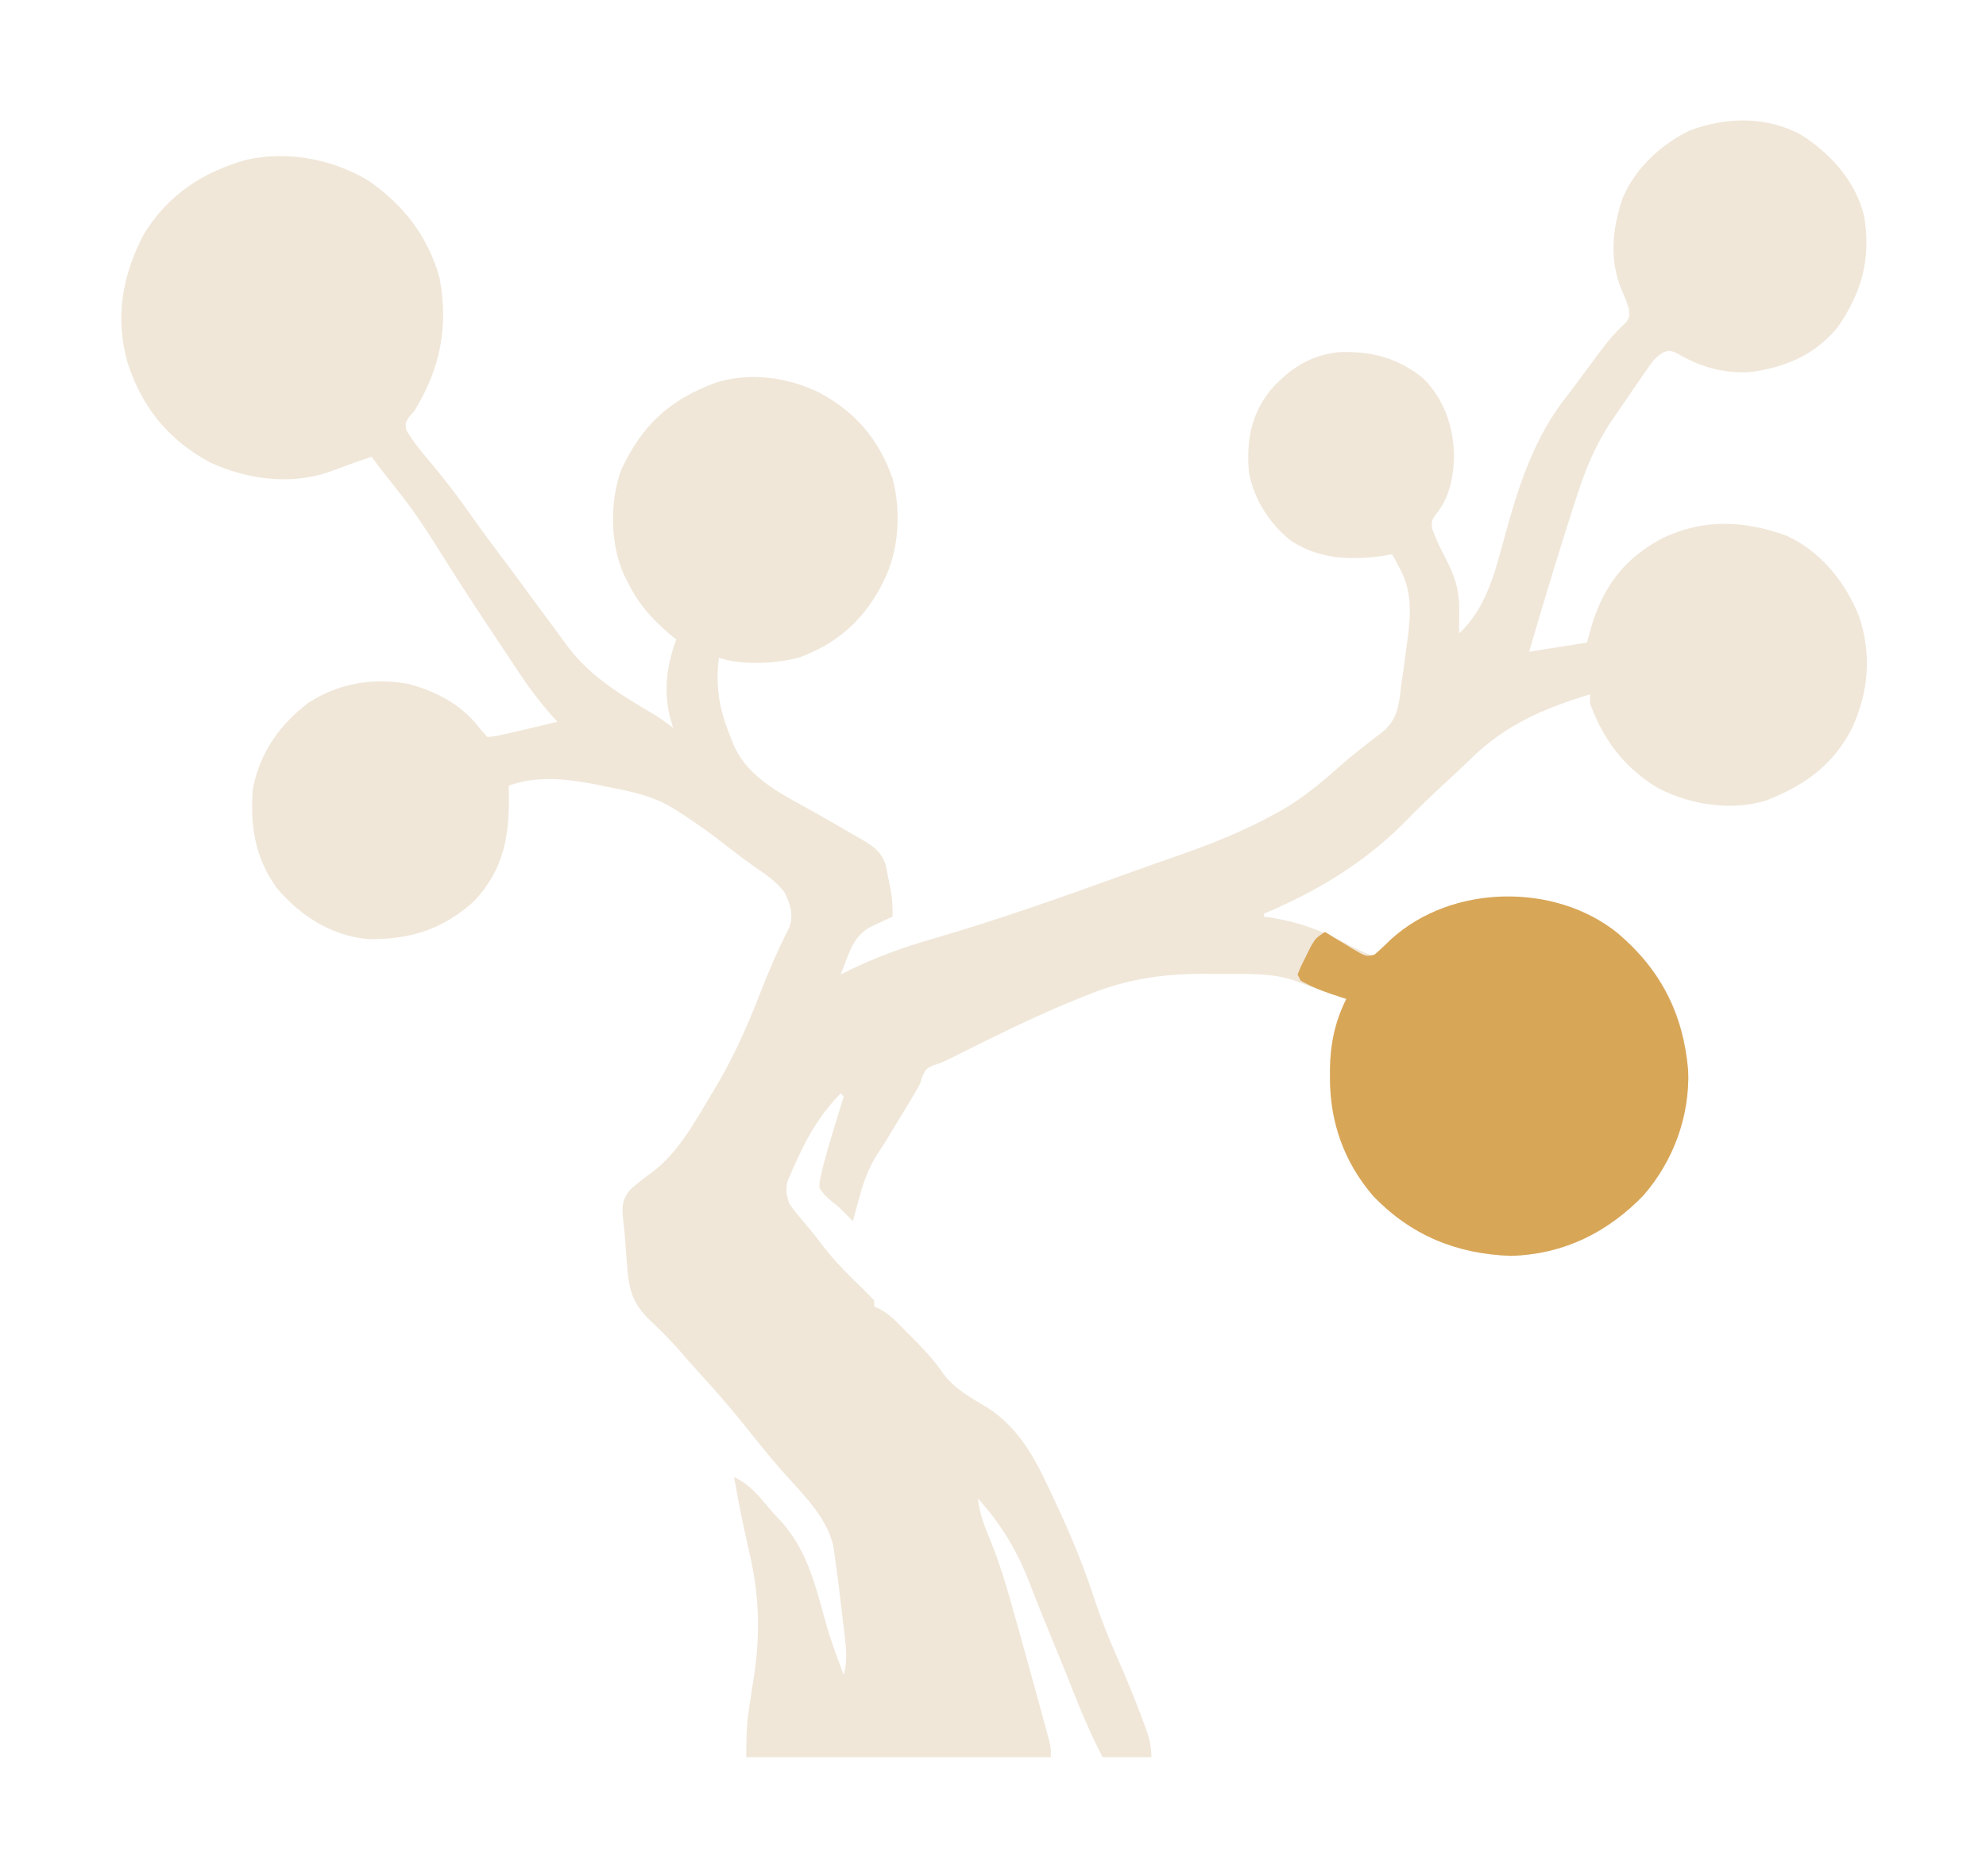
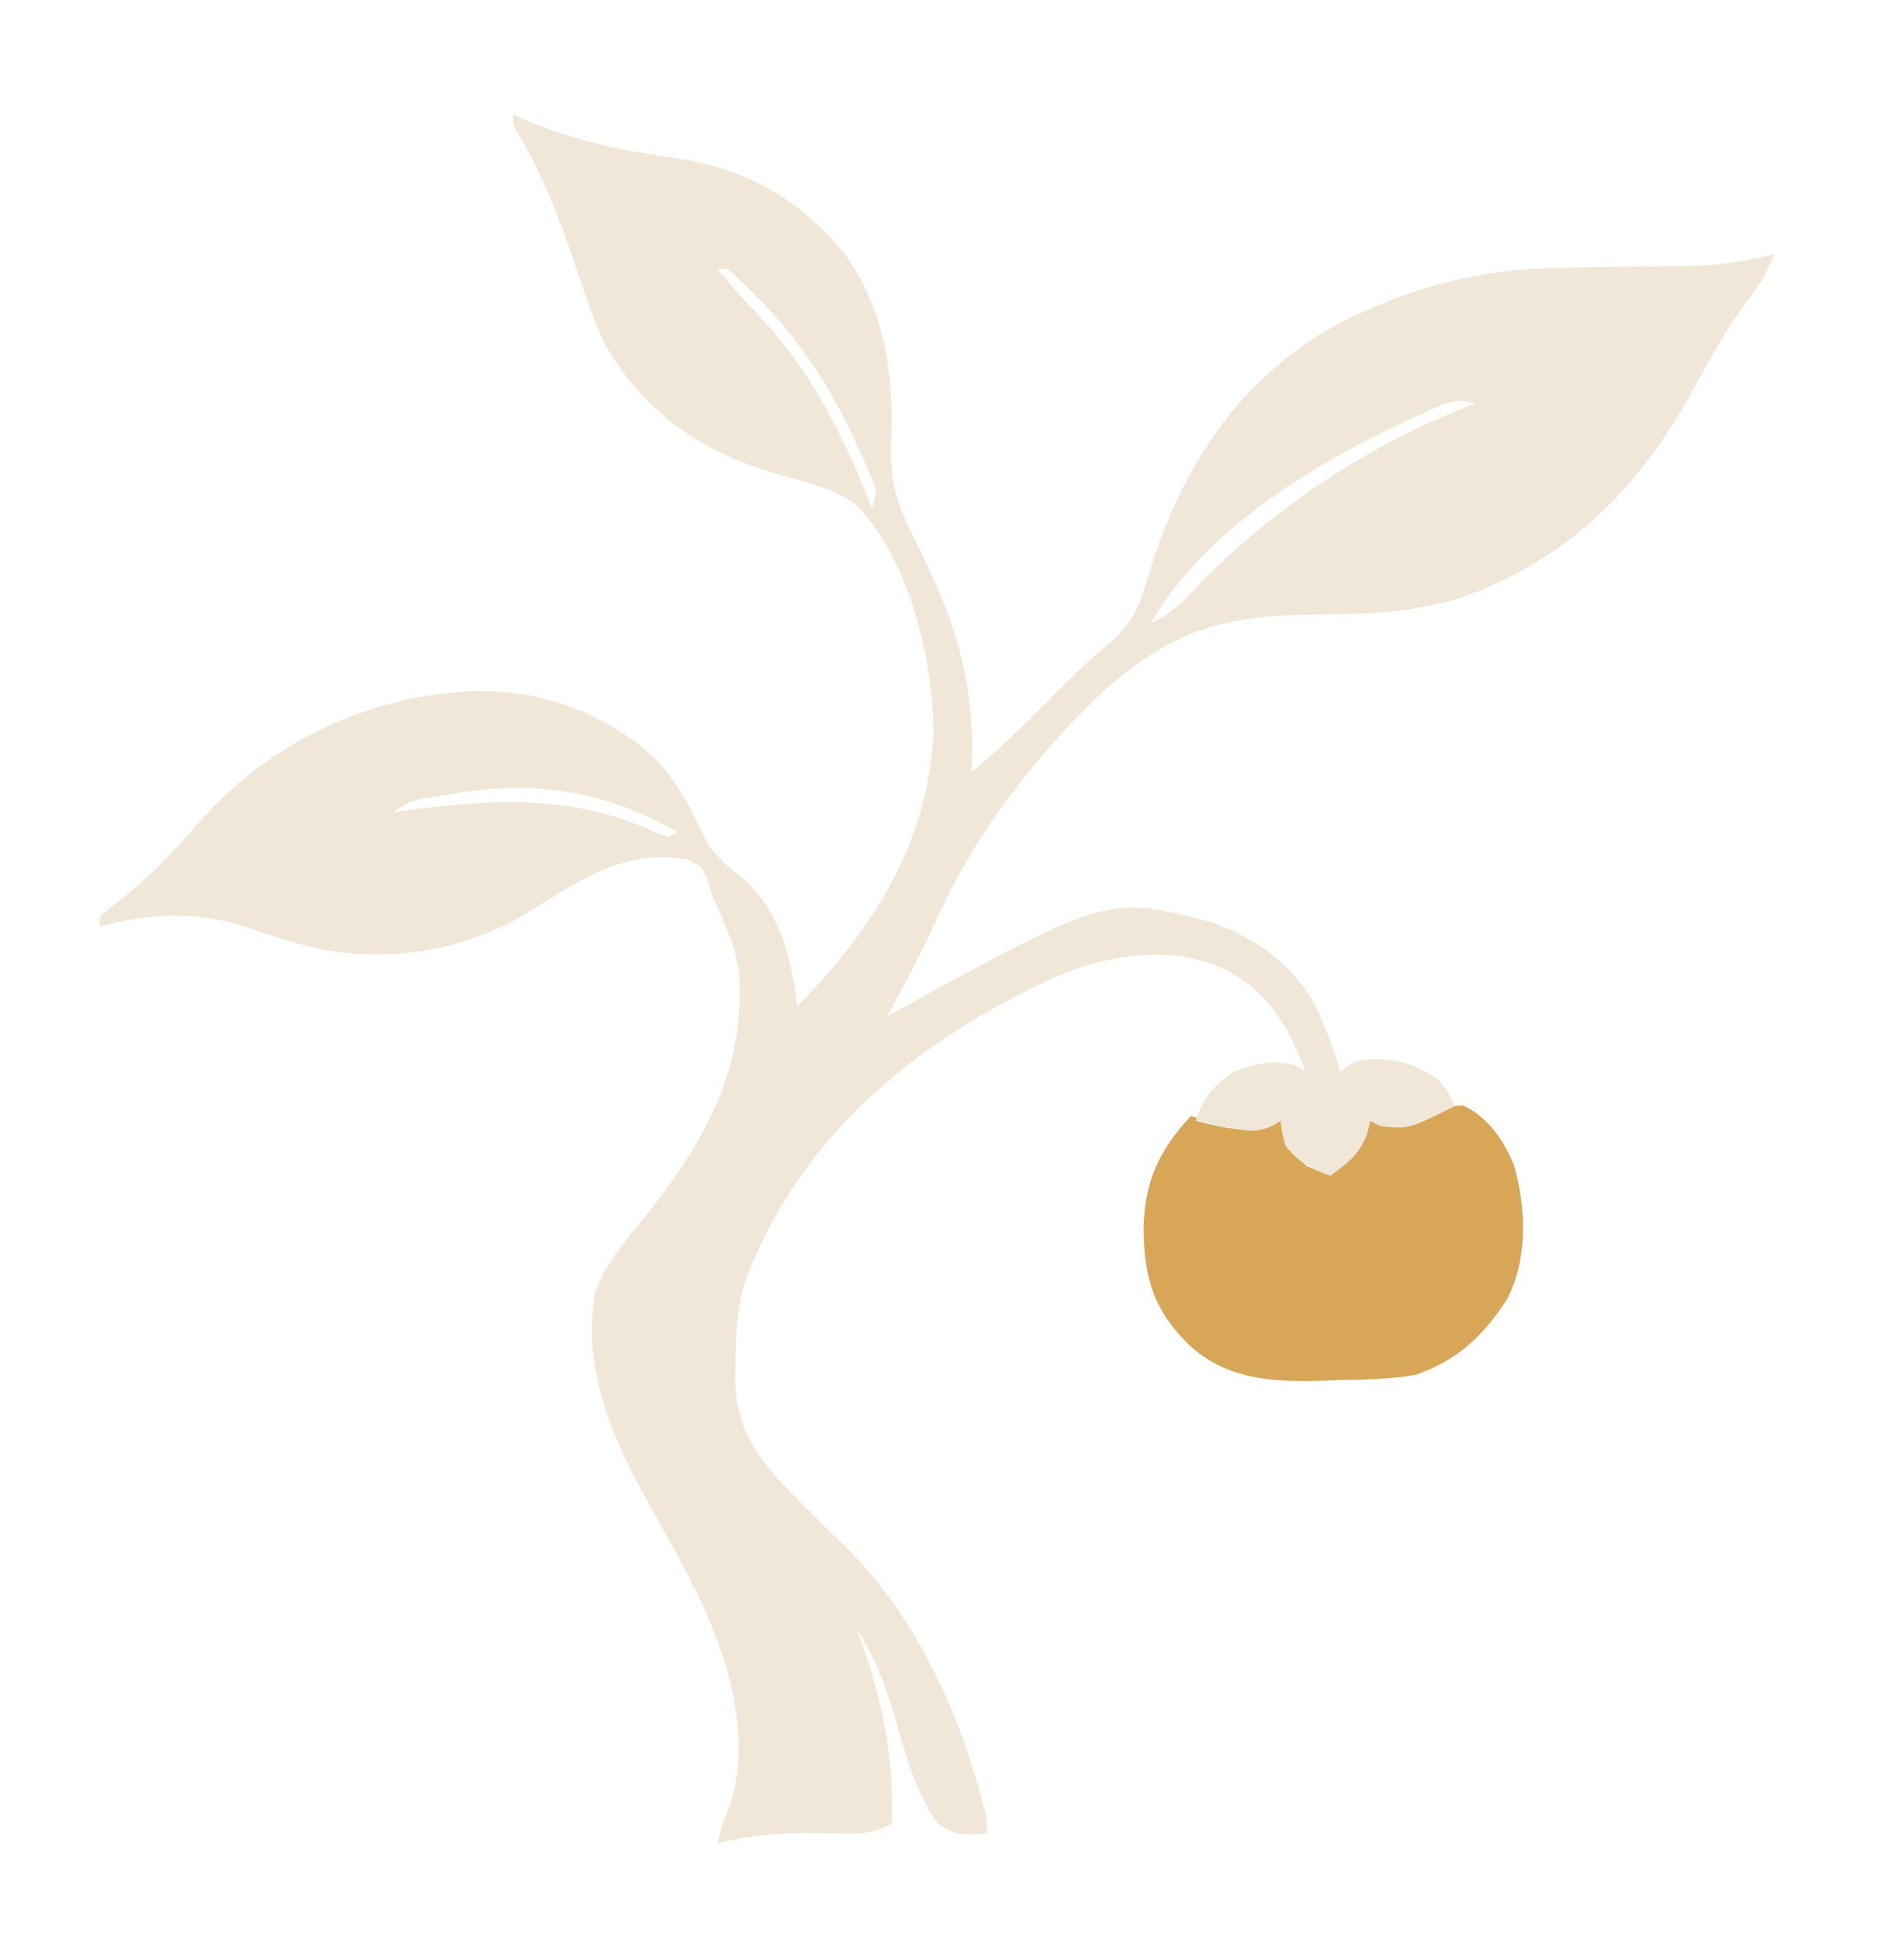
- <svg xmlns="http://www.w3.org/2000/svg" viewBox="0 0 652 616" role="img" aria-label="poieo">
-   <path d="M0 0 C9.67 6.16 17.84 15.25 20.57 26.64 C22.86 40.42 19.87 51.45 11.97 62.97 C4.44 72.3 -5.88 76.57 -17.62 77.89 C-26.36 78.19 -33.77 75.88 -41.21 71.47 C-43.43 70.64 -43.43 70.64 -45.4 71.38 C-47.6 72.75 -48.66 73.94 -50.13 76.06 C-50.38 76.41 -50.38 76.41 -51.61 78.18 C-52.11 78.91 -52.61 79.64 -53.12 80.39 C-53.36 80.73 -53.36 80.73 -54.57 82.46 C-55.61 83.96 -56.64 85.47 -57.65 86.99 C-58.95 88.92 -60.28 90.84 -61.62 92.74 C-67.73 101.57 -71.26 110.44 -74.43 120.64 C-74.94 122.21 -75.44 123.77 -75.95 125.34 C-77.48 130.1 -78.96 134.87 -80.43 139.64 C-80.67 140.4 -80.9 141.17 -81.15 141.95 C-83.98 151.16 -86.73 160.39 -89.43 169.64 C-83.16 168.65 -76.89 167.66 -70.43 166.64 C-69.9 164.7 -69.36 162.76 -68.81 160.77 C-64.69 147.54 -57.79 138.8 -45.5 132.27 C-32.02 125.98 -19.11 126.51 -5.25 131.41 C6.12 136.41 14.33 146.67 18.88 157.95 C23.08 170.58 22.08 182.74 16.57 194.77 C10.29 206.97 1.05 213.52 -11.48 218.45 C-23.12 222.08 -36.4 219.9 -47.06 214.45 C-58.13 207.8 -65.01 198.69 -69.43 186.64 C-69.43 185.65 -69.43 184.66 -69.43 183.64 C-84.58 188.24 -97.4 193.71 -108.81 205.05 C-111.2 207.39 -113.65 209.64 -116.1 211.9 C-121.02 216.44 -125.85 221.02 -130.5 225.83 C-143.69 239.09 -159.26 248.4 -176.43 255.64 C-176.43 255.97 -176.43 256.3 -176.43 256.64 C-175.54 256.76 -174.64 256.89 -173.71 257.02 C-164.5 258.54 -157.1 261.37 -148.89 265.8 C-146.1 267.29 -143.4 268.55 -140.43 269.64 C-140.04 269.2 -139.65 268.77 -139.25 268.32 C-129.46 257.9 -115.61 251.05 -101.29 250.42 C-83.66 249.93 -68.65 253.98 -55.6 266.33 C-43.56 278.24 -37.78 292.68 -37.12 309.52 C-37.57 325.02 -43.31 339.32 -54.12 350.46 C-65.69 361.37 -79.23 367.52 -95.31 368.02 C-113.15 367.45 -128.23 361.26 -140.62 348.36 C-150.23 337.13 -154.83 324.09 -154.81 309.45 C-154.81 308.53 -154.81 307.62 -154.81 306.67 C-154.68 298.39 -153.17 291.11 -149.43 283.64 C-149.69 283.56 -149.69 283.56 -151.02 283.12 C-156.32 281.38 -161.55 279.5 -166.76 277.51 C-174.1 275.13 -181.65 275.45 -189.27 275.46 C-191.47 275.45 -193.66 275.44 -195.85 275.42 C-209.51 275.36 -221.44 277.09 -234.18 282.27 C-235.36 282.73 -236.53 283.2 -237.74 283.68 C-251.93 289.42 -265.61 296.27 -279.28 303.12 C-282.43 304.64 -282.43 304.64 -285.23 305.53 C-287.43 306.64 -287.43 306.64 -288.58 308.98 C-288.86 309.86 -289.14 310.74 -289.43 311.64 C-290.28 313.19 -291.17 314.71 -292.08 316.22 C-292.59 317.07 -293.1 317.92 -293.63 318.8 C-293.9 319.24 -293.9 319.24 -295.25 321.45 C-295.51 321.89 -295.51 321.89 -296.83 324.07 C-301.09 331.13 -301.09 331.13 -302.84 333.74 C-306.01 338.53 -307.78 343.1 -309.25 348.64 C-309.35 349.03 -309.35 349.03 -309.9 350.99 C-310.42 352.87 -310.93 354.75 -311.43 356.64 C-312.19 355.87 -312.94 355.1 -313.72 354.31 C-316.43 351.64 -316.43 351.64 -318.3 350.19 C-320.1 348.78 -321.23 347.59 -322.43 345.64 C-322.36 343.5 -322.36 343.5 -321.79 341.1 C-321.69 340.66 -321.69 340.66 -321.17 338.42 C-319.98 333.92 -318.69 329.46 -317.31 325.02 C-317.03 324.11 -316.75 323.2 -316.47 322.26 C-315.79 320.05 -315.12 317.85 -314.43 315.64 C-314.76 315.31 -315.09 314.98 -315.43 314.64 C-321.73 321.13 -325.84 327.83 -329.56 336.02 C-329.76 336.45 -329.76 336.45 -330.78 338.65 C-331.14 339.48 -331.5 340.31 -331.88 341.16 C-332.2 341.91 -332.53 342.65 -332.86 343.41 C-333.57 346.17 -333.23 347.92 -332.43 350.64 C-330.87 352.96 -330.87 352.96 -328.87 355.33 C-328.14 356.2 -327.41 357.07 -326.66 357.97 C-325.93 358.85 -325.19 359.73 -324.43 360.64 C-323.18 362.26 -321.93 363.89 -320.68 365.52 C-316.9 370.28 -312.69 374.51 -308.29 378.71 C-306.97 379.98 -305.7 381.31 -304.43 382.64 C-304.43 383.3 -304.43 383.96 -304.43 384.64 C-304.14 384.77 -304.14 384.77 -302.65 385.44 C-300.36 386.68 -298.84 387.97 -297.01 389.8 C-296.38 390.43 -295.75 391.05 -295.11 391.69 C-294.45 392.36 -293.8 393.02 -293.12 393.7 C-292.44 394.38 -291.76 395.06 -291.06 395.76 C-287.69 399.18 -284.6 402.55 -281.87 406.52 C-278.21 411.57 -273.11 414.36 -267.84 417.5 C-255.61 425.06 -250.36 437.19 -244.5 449.89 C-244.34 450.22 -244.34 450.22 -243.57 451.87 C-239.22 461.25 -235.43 470.67 -232.2 480.5 C-230.07 486.95 -227.61 493.17 -224.87 499.39 C-221.85 506.27 -218.99 513.17 -216.37 520.2 C-216.07 520.99 -215.77 521.79 -215.46 522.6 C-214.16 526.18 -213.43 528.79 -213.43 532.64 C-218.71 532.64 -223.99 532.64 -229.43 532.64 C-232.9 526.02 -235.84 519.32 -238.57 512.36 C-241.43 505.07 -244.43 497.82 -247.4 490.57 C-251.41 480.74 -251.41 480.74 -253.23 475.95 C-257.32 465.17 -262.66 456.18 -270.43 447.64 C-269.84 452.31 -268.53 456.15 -266.68 460.46 C-263.3 468.63 -260.85 476.95 -258.5 485.45 C-258.07 486.98 -257.64 488.51 -257.21 490.03 C-256.14 493.84 -255.08 497.65 -254.03 501.46 C-253.46 503.56 -252.88 505.65 -252.3 507.74 C-251.3 511.37 -250.3 515 -249.31 518.64 C-249.01 519.72 -248.72 520.8 -248.41 521.91 C-248.15 522.89 -247.89 523.88 -247.61 524.89 C-247.38 525.74 -247.15 526.59 -246.92 527.47 C-246.43 529.64 -246.43 529.64 -246.43 532.64 C-279.43 532.64 -312.43 532.64 -346.43 532.64 C-346.43 526.95 -346.41 522.36 -345.56 516.91 C-345.38 515.69 -345.2 514.48 -345.01 513.22 C-344.63 510.73 -344.24 508.23 -343.86 505.74 C-341.8 491.81 -342.18 479.68 -345.31 465.95 C-345.85 463.49 -346.39 461.03 -346.93 458.57 C-347.18 457.4 -347.44 456.24 -347.71 455.04 C-348.73 450.26 -349.6 445.46 -350.43 440.64 C-344.75 443.31 -341.46 447.93 -337.43 452.64 C-336.6 453.51 -335.77 454.38 -334.91 455.28 C-326.33 464.97 -323.69 476.36 -320.29 488.64 C-319.17 492.57 -317.85 496.42 -316.43 500.27 C-316.24 500.8 -316.24 500.8 -315.25 503.49 C-315.11 503.85 -315.11 503.85 -314.43 505.64 C-313.47 501.79 -313.47 498.64 -313.92 494.7 C-313.99 494.13 -313.99 494.13 -314.31 491.24 C-314.46 490.05 -314.6 488.86 -314.75 487.64 C-314.88 486.48 -315.01 485.33 -315.14 484.14 C-315.82 478.27 -316.57 472.42 -317.39 466.57 C-317.53 465.55 -317.68 464.53 -317.82 463.47 C-319.97 453.5 -328.43 445.76 -334.97 438.33 C-339.33 433.31 -343.47 428.08 -347.64 422.9 C-352.28 417.16 -357.09 411.63 -362.1 406.2 C-364.09 404.02 -366.02 401.82 -367.93 399.58 C-371.46 395.5 -375.31 391.77 -379.2 388.04 C-384.38 382.49 -385.06 377.87 -385.62 370.52 C-385.66 370.04 -385.66 370.04 -385.84 367.66 C-385.99 365.81 -386.12 363.96 -386.25 362.11 C-386.4 360.1 -386.62 358.1 -386.87 356.1 C-387.25 351.92 -387.28 349.7 -384.6 346.35 C-382.3 344.26 -379.96 342.44 -377.43 340.64 C-368.83 334.17 -363.73 324.67 -358.25 315.58 C-357.75 314.75 -357.25 313.93 -356.73 313.07 C-351.04 303.49 -346.53 293.71 -342.5 283.33 C-339.4 275.43 -336.24 267.71 -332.3 260.19 C-330.86 255.94 -331.92 252.71 -333.81 248.77 C-336.57 244.94 -340.48 242.51 -344.32 239.84 C-346.99 237.95 -349.57 235.99 -352.14 233.97 C-357.25 229.94 -362.47 226.17 -367.93 222.64 C-368.51 222.27 -369.08 221.89 -369.68 221.51 C-376.78 217 -383.84 215.6 -392 214.02 C-393.11 213.79 -394.23 213.56 -395.38 213.32 C-405.17 211.41 -414.89 210.17 -424.43 213.64 C-424.41 214.55 -424.39 215.45 -424.36 216.39 C-424.16 229.98 -426.03 241.12 -435.68 251.45 C-445.89 260.81 -457.07 264.31 -470.75 263.99 C-482.89 262.84 -492.88 256.3 -500.64 247.14 C-507.83 237.11 -509.33 226.73 -508.43 214.64 C-506.04 202.7 -499.7 193.61 -490.06 186.33 C-480.08 179.9 -468.76 178.09 -457.15 180.25 C-447.86 182.77 -439.41 187.32 -433.62 195.2 C-432.9 196.01 -432.18 196.81 -431.43 197.64 C-428.85 197.42 -428.85 197.42 -425.43 196.64 C-424.75 196.49 -424.06 196.33 -423.35 196.17 C-421.08 195.66 -418.82 195.12 -416.56 194.58 C-415.77 194.39 -414.99 194.21 -414.18 194.01 C-412.27 193.56 -410.35 193.1 -408.43 192.64 C-408.65 192.4 -408.65 192.4 -409.76 191.19 C-414.08 186.37 -417.83 181.4 -421.38 176 C-421.92 175.19 -422.46 174.38 -423.02 173.54 C-424.15 171.84 -425.28 170.13 -426.41 168.42 C-428.09 165.87 -429.79 163.33 -431.48 160.78 C-437.04 152.41 -442.5 143.99 -447.82 135.47 C-451.78 129.15 -455.84 123.03 -460.5 117.2 C-461.04 116.51 -461.58 115.82 -462.13 115.11 C-463.14 113.82 -464.15 112.54 -465.16 111.26 C-466.62 109.41 -468.03 107.53 -469.43 105.64 C-474.26 107.21 -479 108.95 -483.75 110.74 C-496.4 114.99 -510.75 112.98 -522.68 107.39 C-536.28 99.94 -544.75 89.46 -549.56 74.77 C-553.73 59.86 -551.34 46.1 -544.22 32.56 C-536.31 19.64 -524.91 12.13 -510.54 8.11 C-497.01 5.09 -482.43 7.85 -470.68 14.83 C-458.93 22.87 -451.02 33.12 -447.12 46.88 C-444.15 63.09 -446.86 76.66 -455.43 90.64 C-456.03 91.3 -456.63 91.97 -457.25 92.65 C-458.43 94.64 -458.43 94.64 -458 96.93 C-455.85 100.65 -453.21 103.8 -450.43 107.08 C-446.23 112.15 -442.15 117.25 -438.37 122.64 C-434.41 128.29 -430.33 133.82 -426.18 139.32 C-422.79 143.81 -419.47 148.33 -416.17 152.87 C-413.81 156.09 -411.43 159.29 -409.04 162.48 C-408.05 163.82 -407.06 165.16 -406.1 166.52 C-398.39 177.37 -388.1 183.54 -376.73 190.22 C-374.53 191.58 -372.48 193.05 -370.43 194.64 C-370.76 193.55 -371.09 192.45 -371.43 191.33 C-373.65 182.3 -372.58 174.29 -369.43 165.64 C-369.76 165.37 -369.76 165.37 -371.41 164.02 C-377.53 158.8 -381.91 153.88 -385.43 146.64 C-385.64 146.24 -385.64 146.24 -386.68 144.2 C-391.14 134.07 -391.29 120.28 -387.48 109.87 C-380.68 95.33 -371.79 87.04 -356.74 81.39 C-345.49 77.75 -333.17 79.39 -322.65 84.46 C-310.62 90.86 -303.06 99.72 -298.43 112.64 C-295.52 123.55 -296.29 136.64 -301.43 146.64 C-301.88 147.51 -302.33 148.38 -302.79 149.28 C-308.79 160.04 -317.37 167.28 -329 171.52 C-336.76 173.62 -347.76 174.13 -355.43 171.64 C-356.62 181.19 -355.26 188.69 -351.62 197.58 C-351.28 198.45 -350.95 199.33 -350.6 200.23 C-345.57 211.69 -333.73 216.86 -323.31 222.77 C-319.33 225.03 -315.38 227.32 -311.43 229.64 C-310.56 230.13 -309.68 230.62 -308.78 231.12 C-304.88 233.44 -302.17 235.14 -300.68 239.55 C-300.37 240.93 -300.1 242.31 -299.87 243.7 C-299.8 244.05 -299.8 244.05 -299.42 245.81 C-298.67 249.45 -298.27 252.93 -298.43 256.64 C-299.12 256.96 -299.81 257.27 -300.52 257.59 C-300.97 257.81 -300.97 257.81 -303.25 258.89 C-304.14 259.31 -305.03 259.73 -305.95 260.16 C-310.34 262.78 -311.84 266.23 -313.62 270.89 C-314.23 272.47 -314.83 274.06 -315.43 275.64 C-314.55 275.2 -313.67 274.75 -312.77 274.3 C-303.84 269.91 -294.92 266.71 -285.38 263.96 C-263.76 257.69 -242.6 250.16 -221.44 242.52 C-216.1 240.59 -210.76 238.7 -205.39 236.84 C-193.95 232.85 -183.02 228.57 -172.43 222.64 C-171.47 222.1 -170.51 221.56 -169.51 221.01 C-162.77 216.97 -156.94 212.02 -151.09 206.82 C-148.62 204.64 -146.11 202.59 -143.5 200.59 C-142.86 200.08 -142.22 199.58 -141.56 199.06 C-140.35 198.1 -139.12 197.17 -137.88 196.26 C-132.54 191.98 -132.16 187.19 -131.43 180.64 C-131.14 178.64 -130.84 176.64 -130.55 174.63 C-130.28 172.59 -130.01 170.56 -129.75 168.52 C-129.6 167.5 -129.46 166.48 -129.31 165.43 C-128.24 157.06 -127.83 149.66 -132 142.08 C-132.45 141.23 -132.91 140.38 -133.38 139.51 C-133.72 138.89 -134.07 138.28 -134.43 137.64 C-135.32 137.81 -136.21 137.97 -137.12 138.14 C-148.06 139.62 -158.21 139.37 -167.68 133.17 C-174.67 127.57 -179.88 119.5 -181.43 110.64 C-182.3 100.41 -180.71 91.5 -174.09 83.45 C-167.77 76.54 -161.32 72.26 -151.81 71.26 C-141.08 70.93 -132.69 73.06 -124.25 79.81 C-117.35 86.76 -114.42 95.28 -114.06 104.89 C-114.16 111.89 -115.47 119.16 -120.13 124.64 C-121.43 126.64 -121.43 126.64 -121.34 128.95 C-120.18 132.39 -118.62 135.56 -116.93 138.77 C-113.76 144.89 -112.29 149.4 -112.37 156.33 C-112.38 157.03 -112.38 157.73 -112.38 158.46 C-112.4 160.18 -112.41 161.91 -112.43 163.64 C-103.47 155.38 -100.61 143.38 -97.5 132.02 C-92.81 114.96 -87.91 99.39 -76.82 85.42 C-75.3 83.47 -73.84 81.5 -72.38 79.51 C-62.9 66.64 -62.9 66.64 -57.45 61.32 C-56.43 59.64 -56.43 59.64 -56.67 57.15 C-57.43 54.64 -57.43 54.64 -58.93 51.14 C-63.21 41.16 -62.14 30.69 -58.69 20.61 C-54.58 10.88 -46.03 2.94 -36.55 -1.57 C-24.69 -5.99 -11.24 -6.28 0 0 Z " fill="#F0E7D9" transform="translate(591.4336,44.35938)" />
-   <path d="M0 0 C14.11 12.12 21.41 26.49 23.04 45 C23.63 59.97 18.21 74.68 8.45 85.95 C-3.47 98.24 -17.71 105.36 -35.05 105.89 C-52.89 105.33 -67.97 99.14 -80.36 86.24 C-89.98 75 -94.57 61.97 -94.55 47.33 C-94.55 46.87 -94.55 46.87 -94.55 44.55 C-94.42 36.27 -92.91 28.99 -89.18 21.52 C-89.76 21.33 -90.34 21.15 -90.93 20.96 C-95.55 19.48 -99.95 17.95 -104.18 15.52 C-104.51 14.86 -104.84 14.2 -105.18 13.52 C-104.07 10.77 -104.07 10.77 -102.43 7.52 C-101.89 6.44 -101.36 5.37 -100.82 4.27 C-99.18 1.52 -99.18 1.52 -96.18 -0.48 C-95.21 0.12 -94.25 0.72 -93.25 1.34 C-91.98 2.11 -90.7 2.87 -89.43 3.64 C-88.79 4.04 -88.16 4.44 -87.5 4.85 C-82.77 7.66 -82.77 7.66 -79.96 6.99 C-77.98 5.36 -76.17 3.64 -74.36 1.83 C-54.58 -16.12 -20.68 -16.78 0 0 Z " fill="#D8A657" transform="translate(531.1758,306.4844)" />
-   <path d="" fill="#F0E7D9" transform="translate(0,0)" />
+ <svg xmlns="http://www.w3.org/2000/svg" viewBox="0 0 382 392" width="382" height="392" role="img" aria-labelledby="title">
+   <g id="fruit" fill="#d8a657">
+     <path d="M0 0 C5.066 2.4 8.196 7.009 10.25 12.125 C12.707 20.718 13.016 31.136 8.691 39.137 C3.848 46.453 -1.22 51.216 -9.625 54.125 C-14.628 54.906 -19.567 55.05 -24.625 55.125 C-25.927 55.175 -27.229 55.226 -28.57 55.277 C-38.48 55.528 -47.389 55.029 -55 48.062 C-62.02 41.175 -63.957 34.805 -64.125 25.062 C-64.014 15.393 -61.088 9.127 -54.625 2.125 C-53.491 2.476 -52.356 2.826 -51.188 3.188 C-46.065 4.484 -40.433 4.529 -35.625 2.125 C-35.512 2.754 -35.512 2.754 -34.938 5.938 C-34.144 9.083 -33.787 9.976 -31.312 12.25 C-28.625 13.125 -28.625 13.125 -26 12.5 C-22.163 10.279 -22.163 10.279 -20.625 8.125 C-19.938 4.938 -19.938 4.938 -19.625 2.125 C-19.068 2.232 -18.511 2.339 -17.938 2.449 C-12.6 3.288 -9.338 2.878 -4.398 0.789 C-2.625 0.125 -2.625 0.125 0 0 Z " transform="translate(293.625,221.875)" />
+   </g>
+   <g id="tree" fill="#f0e7d9">
+     <path d="M0 0 C0.877 0.387 1.753 0.773 2.656 1.172 C12.053 5.101 21.217 7.165 31.309 8.53 C45.989 10.61 56.483 16.098 66.145 27.418 C74.799 39.461 76.385 51.968 75.834 66.32 C75.708 72.252 76.456 76.645 79 82 C79.339 82.718 79.678 83.436 80.027 84.175 C80.763 85.703 81.509 87.227 82.262 88.747 C89.472 103.334 92.711 115.694 92 132 C97.974 127.065 103.4 121.643 108.84 116.139 C112.567 112.384 116.355 108.789 120.449 105.43 C123.613 102.513 125.347 99.573 126.578 95.473 C126.848 94.604 127.118 93.736 127.396 92.842 C127.678 91.924 127.96 91.007 128.25 90.062 C134.946 69.31 146.51 52.228 166.082 41.742 C179.986 34.704 194.288 30.934 209.895 30.754 C211.839 30.721 213.784 30.688 215.729 30.654 C218.77 30.607 221.811 30.563 224.852 30.523 C227.804 30.483 230.755 30.432 233.707 30.379 C234.604 30.37 235.501 30.362 236.426 30.353 C242.21 30.242 247.388 29.421 253 28 C251.691 31.674 250.11 34.335 247.688 37.375 C243.431 43.047 240.138 49.092 236.75 55.312 C225.713 75.327 211.606 89.453 189.77 97.137 C182.725 99.129 175.717 100.094 168.395 100.211 C167.163 100.239 165.931 100.268 164.662 100.297 C162.115 100.349 159.568 100.393 157.021 100.43 C137.465 100.918 126.717 107.038 113.27 120.793 C102.033 132.669 92.378 145.401 85.562 160.312 C82.286 167.365 78.868 174.25 75 181 C76.03 180.432 77.06 179.863 78.121 179.277 C119.588 156.687 119.588 156.687 140.125 162.125 C149.059 165.16 156.728 170.822 161.184 179.234 C163.087 183.39 164.655 187.63 166 192 C166.99 191.34 167.98 190.68 169 190 C175.382 188.923 180.064 189.968 185.406 193.516 C187.2 195.187 188.042 196.759 189 199 C179.594 203.682 179.594 203.682 174 203 C173.34 202.67 172.68 202.34 172 202 C171.794 202.887 171.587 203.774 171.375 204.688 C169.617 208.923 167.646 210.305 164 213 C160.074 211.691 157.601 210.252 155 207 C154.25 204.25 154.25 204.25 154 202 C153.433 202.336 152.866 202.673 152.281 203.02 C149.663 204.145 148.294 204.085 145.5 203.688 C144.747 203.588 143.994 203.489 143.219 203.387 C141.112 203.019 139.066 202.549 137 202 C138.339 197.313 140.84 194.432 145 192 C149.253 190.413 152.651 189.615 157.062 190.875 C157.382 191.061 157.382 191.061 159 192 C155.126 182.155 151.217 175.436 141.367 170.91 C130.649 166.789 119.346 168.698 109 173 C81.436 185.664 58.245 204.151 47 233 C44.921 238.887 44.634 244.264 44.625 250.438 C44.613 250.889 44.613 250.889 44.551 253.174 C44.509 262.728 48.047 268.607 54.562 275.312 C55.087 275.87 55.611 276.427 56.152 277 C59.539 280.573 63.064 283.976 66.625 287.375 C81.326 301.991 90.243 322.019 95 342 C95 342.99 95 343.98 95 345 C90.816 345.41 88.71 345.516 85.25 343 C80.14 336.186 78.242 326.748 75.693 318.689 C73.96 313.364 71.967 308.754 69 304 C69.169 304.478 69.169 304.478 70.023 306.895 C74.276 319.123 76.374 329.948 76 343 C72.465 344.943 70.047 345.176 66 345 C65.34 345 64.68 345 64 345 C63.557 344.988 63.557 344.988 61.312 344.93 C54.26 344.813 47.843 345.27 41 347 C41.499 344.756 42.101 342.766 43.012 340.648 C48.018 327.232 43.787 311.987 38.184 299.475 C34.911 292.509 31.103 285.824 27.358 279.104 C19.915 265.614 13.997 252.58 16.32 236.828 C18.118 230.903 22.504 226.215 26.297 221.445 C38.216 206.405 46.771 191.801 45.276 171.982 C44.532 166.646 42.188 161.866 40 157 C39.678 155.918 39.355 154.837 39.023 153.723 C38 151 38 151 35 149.562 C22.438 147.133 13.143 153.798 2.875 160.188 C-9.894 167.978 -25.523 170.399 -40.164 167.211 C-44.737 165.991 -49.224 164.615 -53.695 163.066 C-63.512 159.768 -73.089 160.312 -83 163 C-83 162.34 -83 161.68 -83 161 C-81.4 159.612 -79.742 158.29 -78.062 157 C-72.391 152.47 -67.75 147.461 -63 142 C-50.007 127.211 -31.63 117.767 -12 116 C-11.135 115.918 -10.27 115.835 -9.379 115.75 C4.597 115.085 17.915 119.662 28.238 129.031 C32.942 133.921 35.595 139.1 38.434 145.211 C40.449 148.799 42.916 150.846 46.109 153.363 C53.595 159.844 55.943 169.608 57 179 C72.392 163.291 83.41 146.095 84.375 123.438 C84.047 108.534 79.448 89.326 68.77 78.281 C64.064 74.874 58.262 73.639 52.75 72.082 C37.893 67.79 26.054 59.736 18.359 45.945 C16.029 40.897 14.28 35.658 12.504 30.395 C9.379 21.155 5.951 12.004 0.883 3.637 C0 2 0 2 0 0 Z M41 31 C41.402 31.474 41.402 31.474 43.438 33.875 C43.713 34.2 43.713 34.2 45.105 35.844 C46.381 37.296 47.698 38.713 49.051 40.094 C59.685 51.124 66.48 64.84 72 79 C73.162 75.515 72.864 75.018 71.445 71.789 C71.083 70.963 70.72 70.136 70.346 69.285 C69.943 68.407 69.54 67.529 69.125 66.625 C68.919 66.174 68.919 66.174 67.874 63.895 C61.834 51.053 53.739 40.298 43 31 C42.34 31 41.68 31 41 31 Z M181.875 60.312 C181.077 60.675 180.28 61.037 179.458 61.411 C160.414 70.262 138.827 83.298 128 102 C131.985 100.419 134.493 97.611 137.375 94.562 C152.874 78.672 172.245 65.928 193 58 C188.666 56.555 185.827 58.502 181.875 60.312 Z M-12.375 136.375 C-13.168 136.501 -13.961 136.628 -14.777 136.758 C-15.539 136.887 -16.301 137.016 -17.086 137.148 C-17.767 137.264 -18.448 137.379 -19.15 137.498 C-21 138 -21 138 -24 140 C-22.935 139.856 -21.87 139.711 -20.773 139.562 C-3.499 137.312 12.466 136.557 28.602 144.074 C29.393 144.38 30.185 144.685 31 145 C31.66 144.67 32.32 144.34 33 144 C18.455 135.631 3.951 133.531 -12.375 136.375 Z M66 298 C67 300 67 300 67 300 Z M67 300 C68 302 68 302 68 302 Z M52 342 C53 344 53 344 53 344 Z " transform="translate(103,23)" />
+   </g>
</svg>
